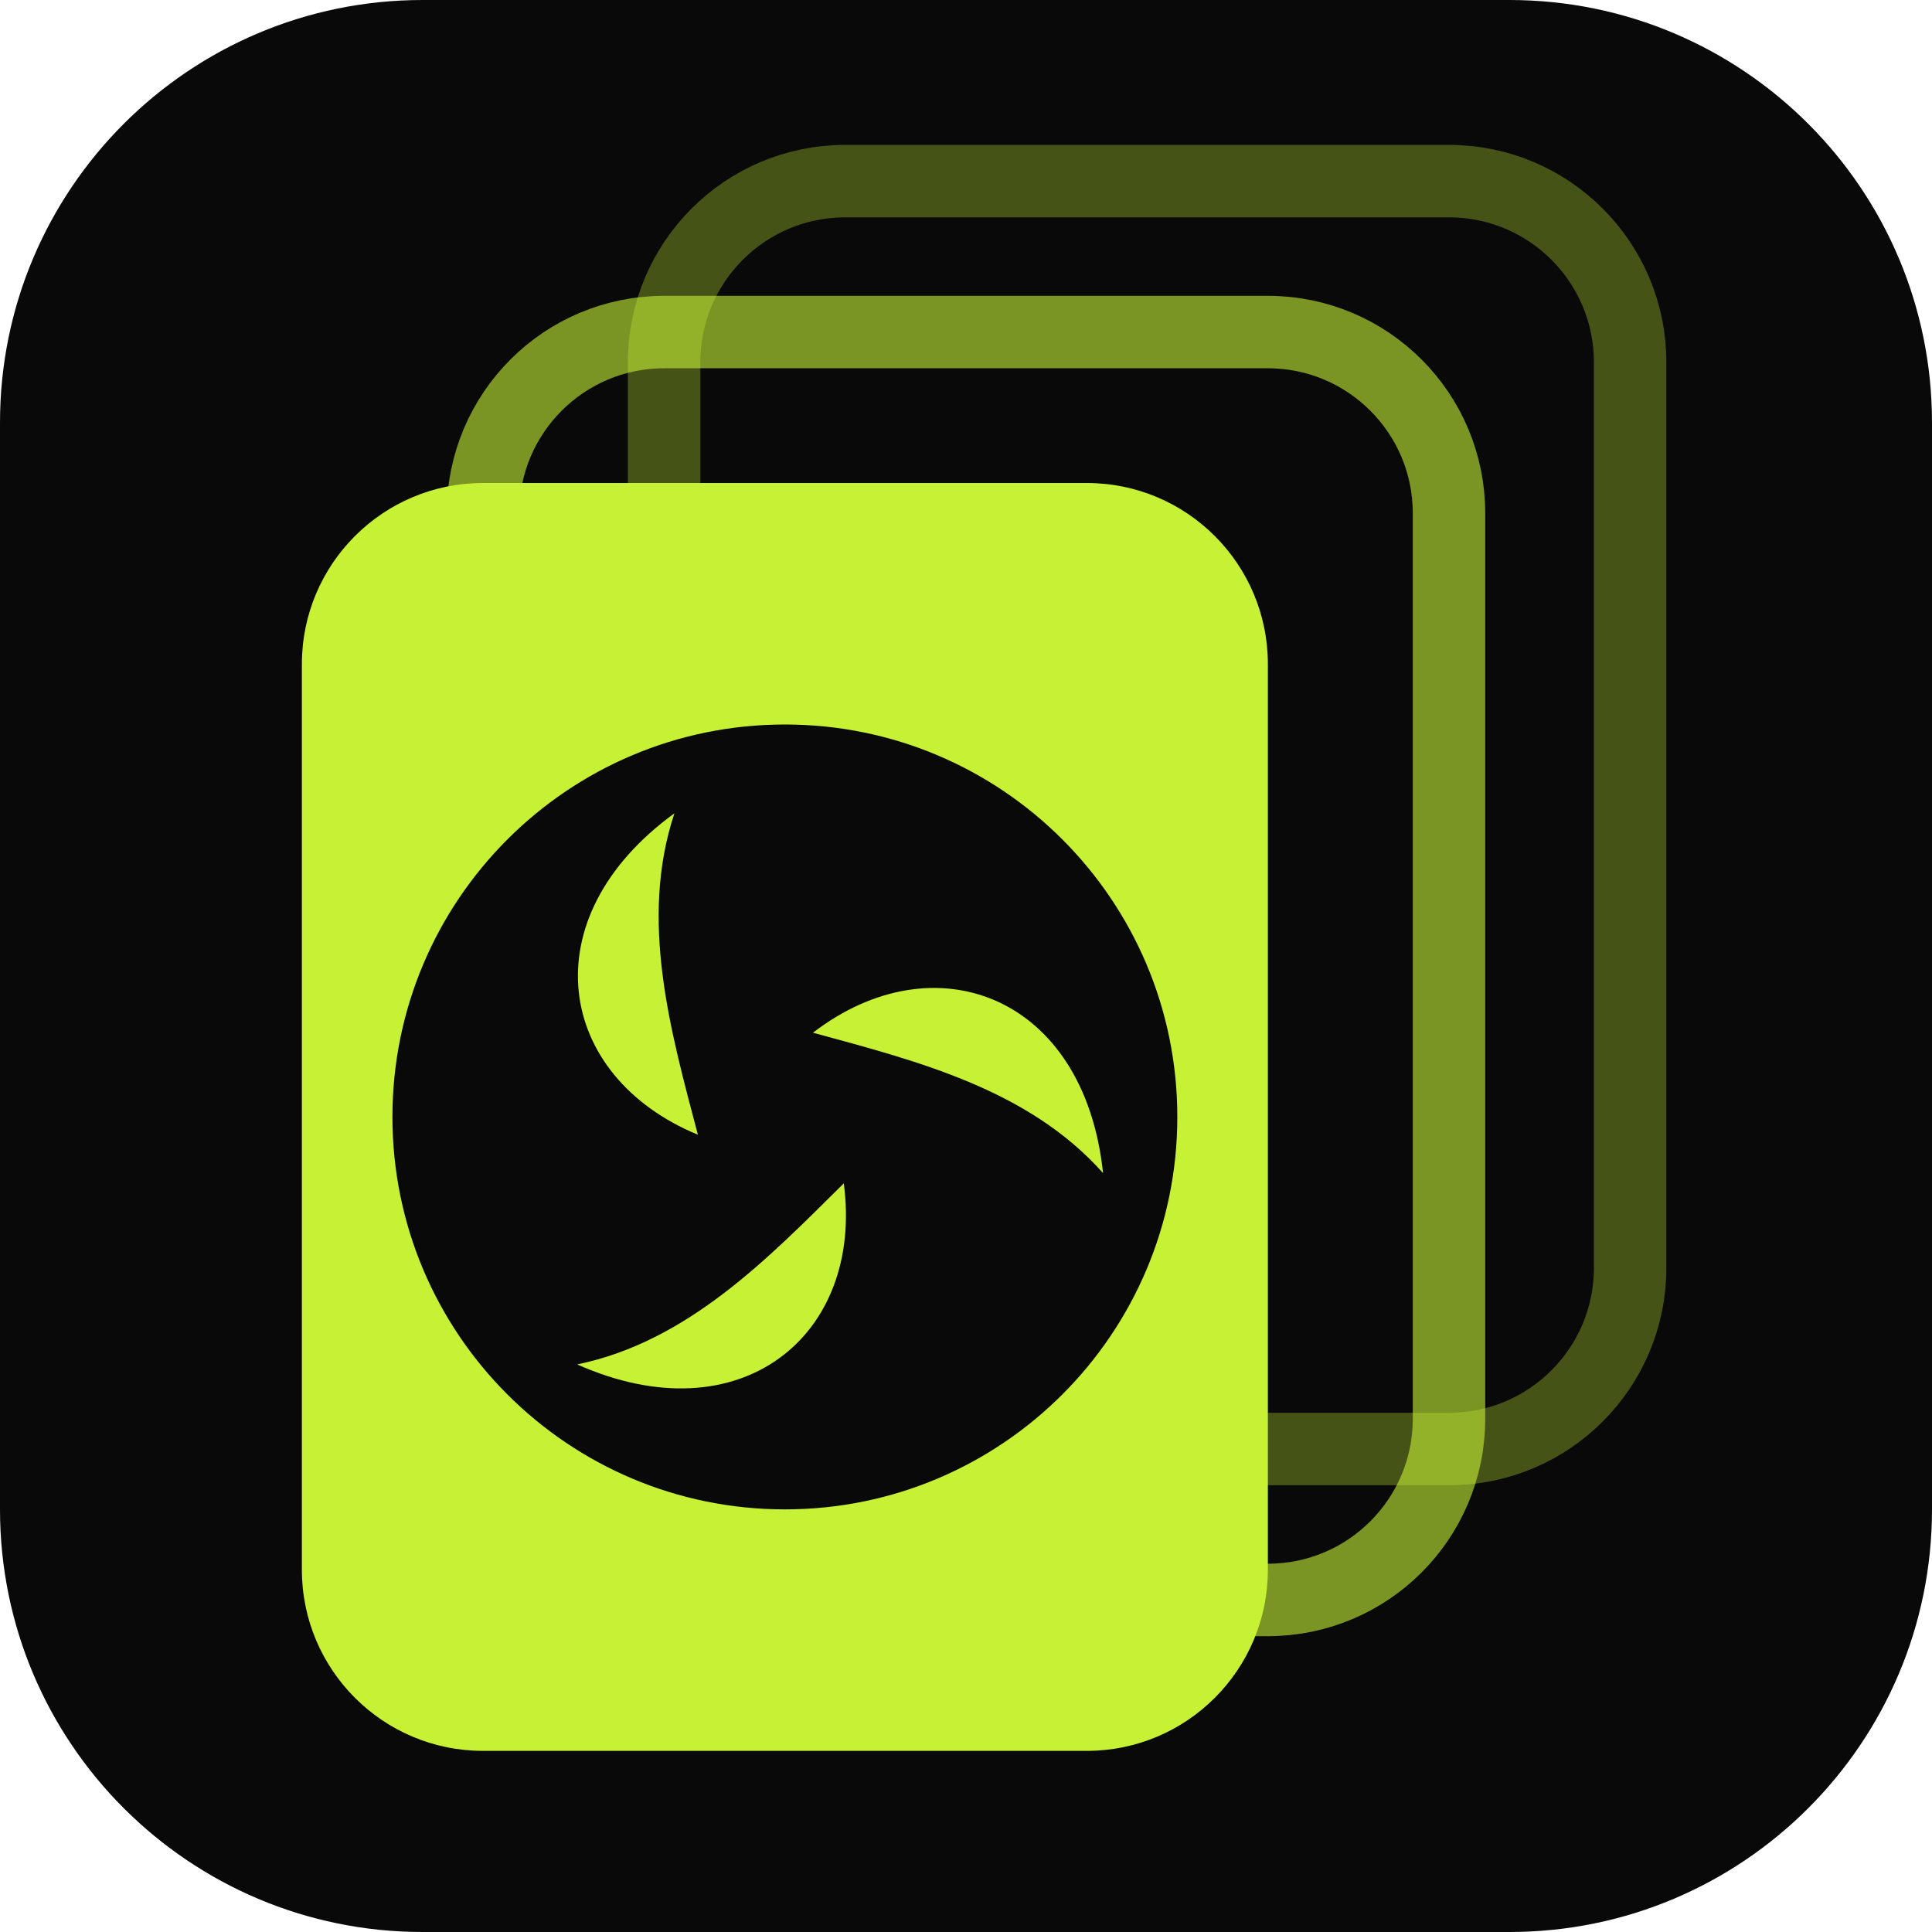
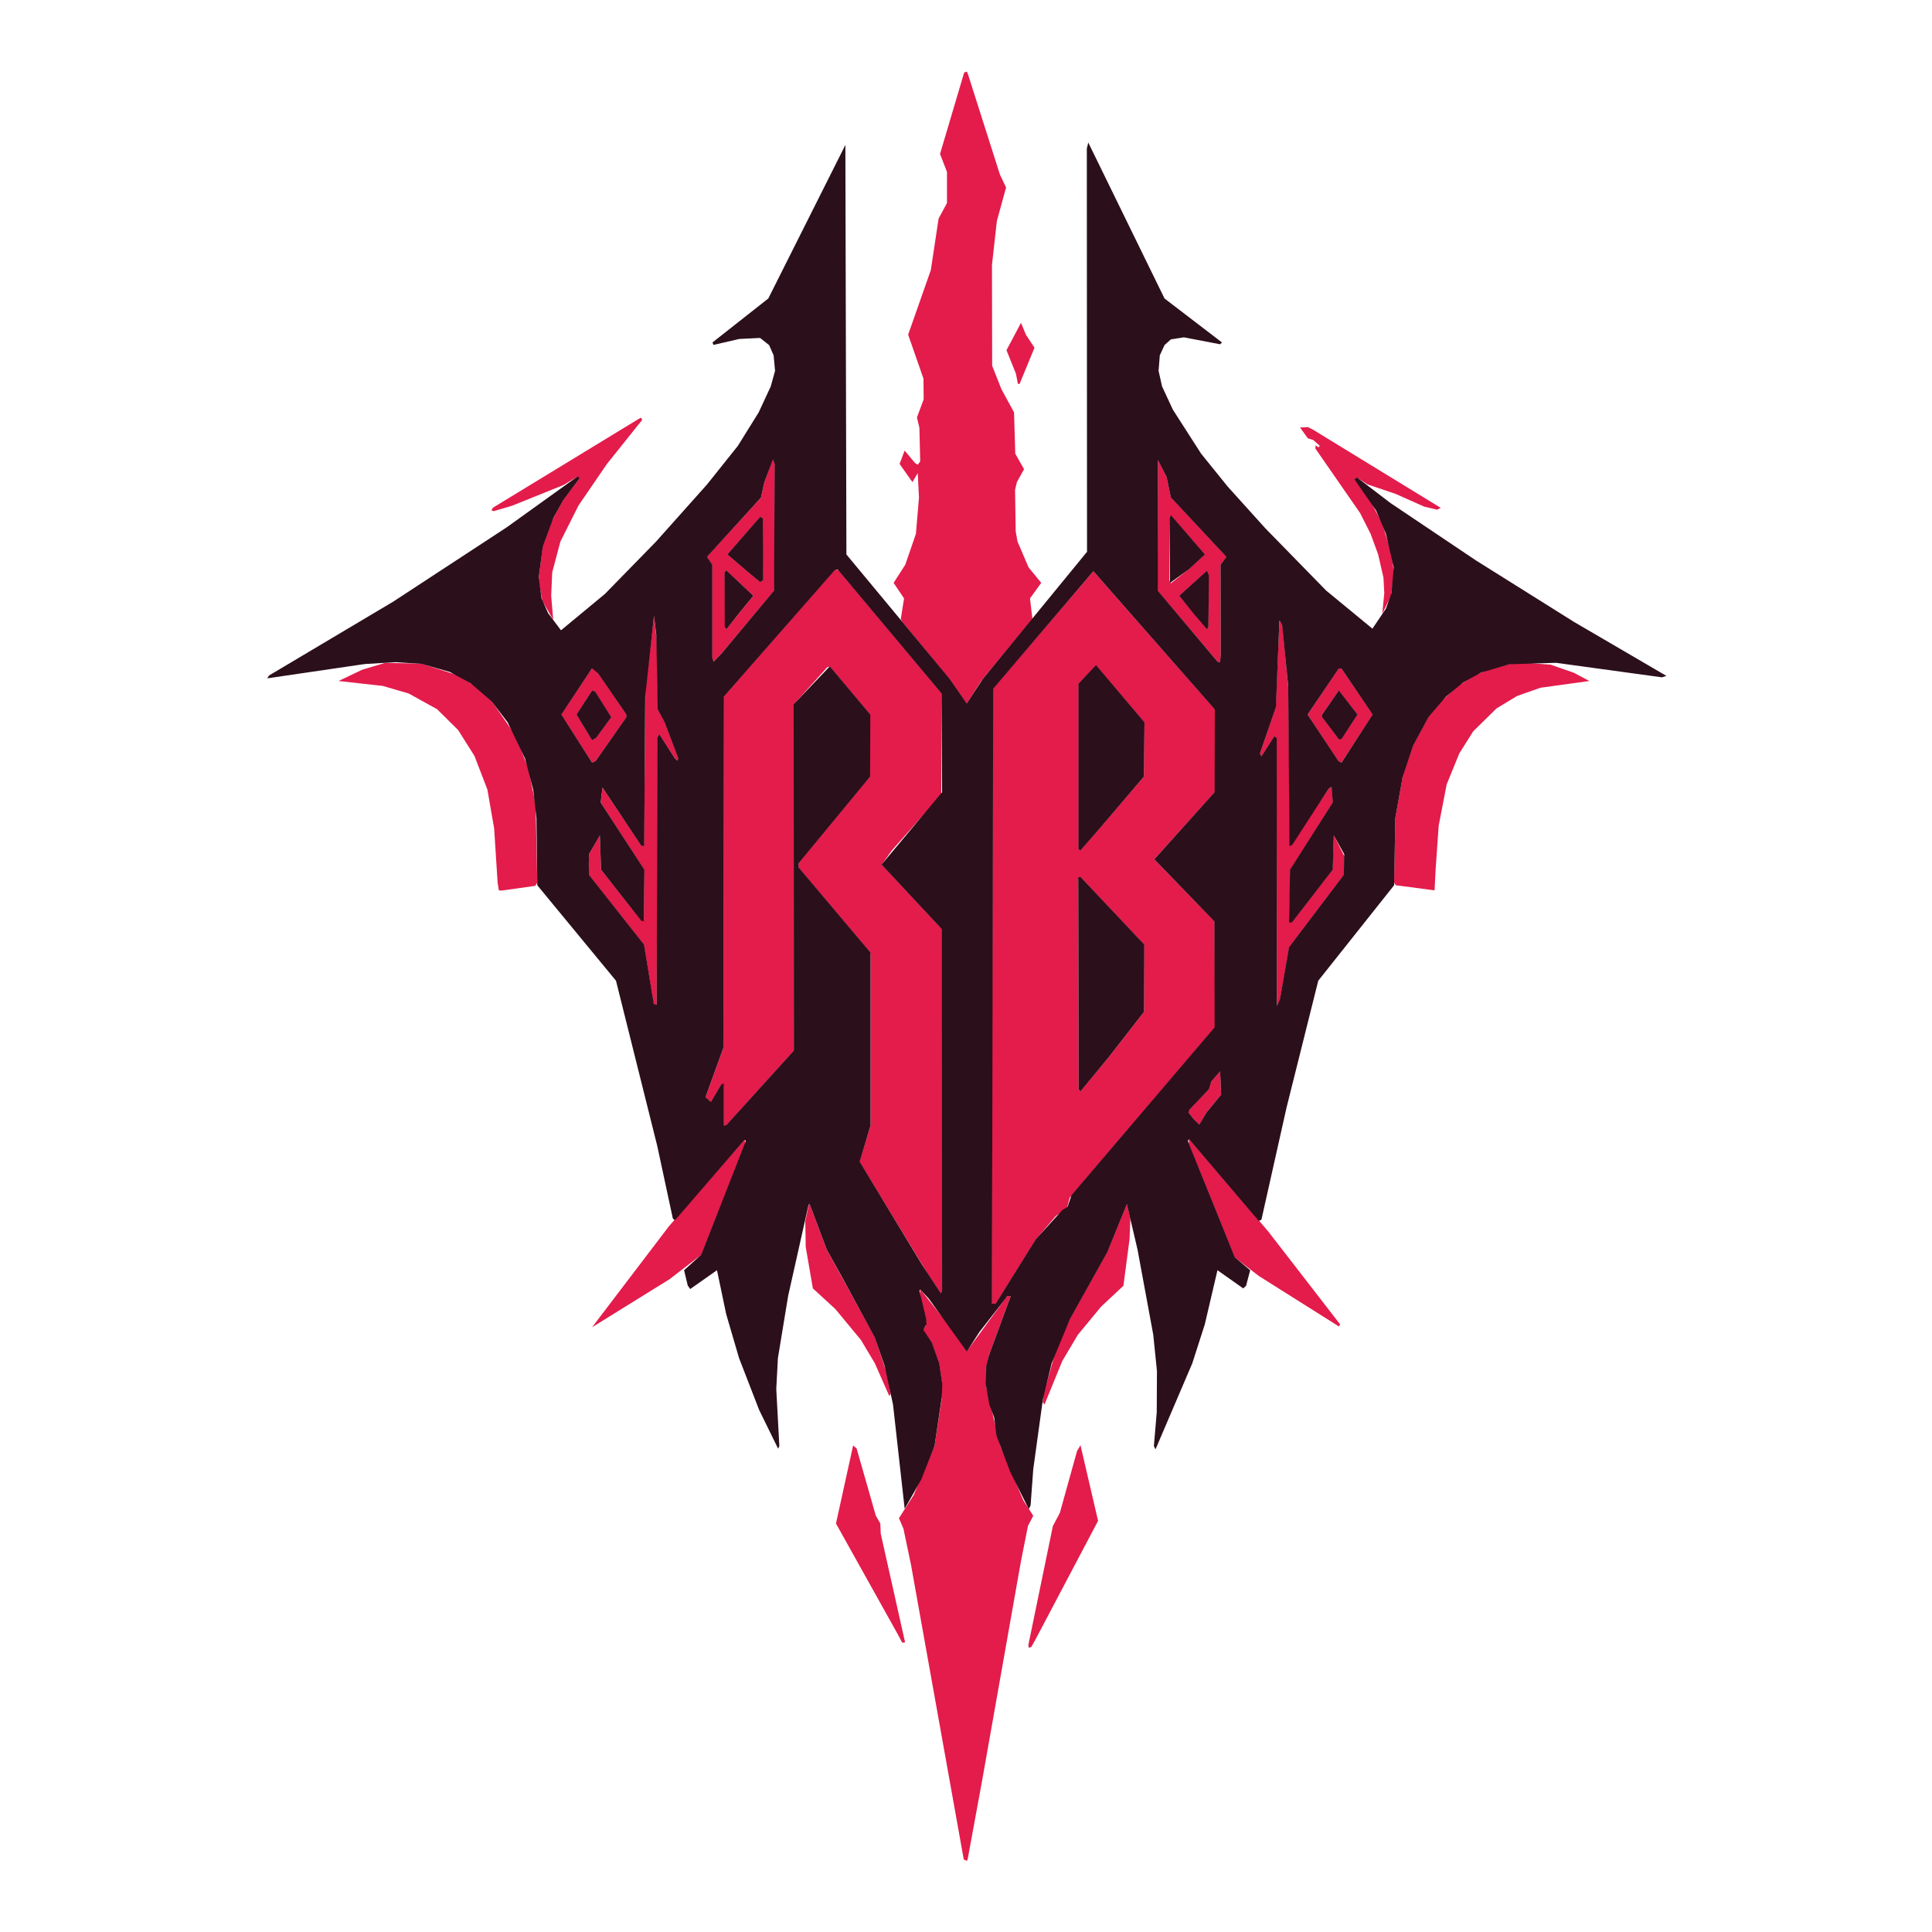
- <svg xmlns="http://www.w3.org/2000/svg" xmlns:xlink="http://www.w3.org/1999/xlink" viewBox="0 0 64 64">
-   <defs>
-     <path id="arm" d="M1.5-4.5C8-9.5 16-6.5 17 3C13-1.5 7-3 1.5-4.5Z" />
-   </defs>
-   <rect width="64" height="64" rx="14" fill="#090909" />
-   <g fill="none" stroke="#C6F135" stroke-width="2.4">
-     <rect x="22" y="6" width="32" height="42" rx="6" opacity=".32" />
-     <rect x="16" y="11" width="32" height="42" rx="6" opacity=".6" />
-   </g>
-   <rect x="10" y="16" width="32" height="42" rx="6" fill="#C6F135" />
-   <circle cx="26" cy="37" r="13" fill="#090909" />
-   <g transform="translate(26 37) scale(.62)" fill="#C6F135">
-     <use xlink:href="#arm" />
-     <use xlink:href="#arm" transform="rotate(120)" />
-     <use xlink:href="#arm" transform="rotate(240)" />
-   </g>
-   <circle cx="26" cy="37" r="2.6" fill="#090909" />
+ <svg xmlns="http://www.w3.org/2000/svg" viewBox="-100 151 945 945">
+   <path fill="#E31C4B" fill-rule="evenodd" d="M371.6 186.5 L359.8 226.3 L363.2 235.1 L363.2 250.3 L359.1 257.9 L355.3 283.1 L344.2 314.7 L351.7 336.2 L351.8 346.3 L348.5 355.2 L349.7 360.2 L350.1 376.7 L348.9 378.3 L347.6 377.5 L342.5 371.4 L340.0 377.9 L346.3 386.8 L348.9 382.4 L349.5 394.4 L348.0 412.1 L342.8 427.2 L337.1 436.1 L342.2 443.7 L340.6 453.8 L341.2 455.0 L364.0 482.6 L372.9 495.2 L379.9 484.1 L405.0 453.8 L403.8 443.7 L409.3 436.1 L403.1 428.5 L397.7 415.9 L396.8 410.8 L396.5 390.6 L397.4 386.8 L400.9 380.5 L396.6 372.9 L396.0 352.7 L389.8 341.3 L385.3 329.9 L385.2 280.6 L387.6 259.1 L392.1 242.7 L389.1 236.4 L373.4 187.1 L372.9 186.0ZM399.4 308.9 L392.3 322.3 L396.9 333.7 L397.9 338.8 L398.7 338.8 L406.0 321.1 L401.8 314.7ZM212.4 355.9 L141.0 399.4 L140.4 400.7 L141.6 401.0 L150.4 398.4 L175.7 388.2 L182.0 384.4 L183.1 385.5 L175.4 395.6 L170.0 405.7 L165.4 418.4 L163.4 434.8 L165.3 444.9 L170.6 454.2 L169.6 442.4 L170.1 431.0 L174.1 415.9 L183.0 398.2 L196.9 377.9 L214.1 356.4 L213.6 355.3ZM535.9 360.1 L539.7 365.4 L542.3 366.2 L545.6 369.1 L544.8 369.8 L543.5 368.8 L543.4 370.4 L565.3 402.0 L570.4 412.1 L574.1 422.2 L576.7 433.6 L577.1 441.1 L576.1 451.2 L580.4 442.4 L581.8 431.0 L580.7 422.2 L576.1 407.0 L570.1 395.6 L562.6 385.5 L563.7 384.6 L568.8 387.9 L582.7 392.6 L596.6 398.8 L602.9 400.3 L604.7 399.4 L542.3 361.2 L539.7 359.9ZM278.1 375.4 L273.9 386.8 L272.2 394.4 L245.7 423.4 L248.3 427.2 L248.3 472.7 L249.0 474.7 L252.8 470.8 L278.7 439.9 L279.0 377.9ZM466.4 375.8 L466.2 439.9 L495.5 474.6 L496.8 475.0 L497.1 472.7 L497.0 427.2 L500.0 423.4 L472.7 394.2 L470.6 384.3ZM472.7 403.1 L472.0 404.5 L472.0 434.8 L472.7 436.3 L481.6 429.3 L489.3 422.2ZM271.8 403.9 L255.9 422.2 L264.2 429.3 L271.8 435.6 L273.2 434.8 L272.9 404.5ZM308.4 429.6 L254.0 491.7 L253.8 663.6 L245.1 687.6 L247.7 690.1 L252.8 681.5 L254.1 681.9 L254.1 701.8 L255.3 701.4 L288.4 664.9 L288.3 495.5 L304.6 477.4 L305.9 477.0 L325.6 500.5 L325.5 530.9 L299.4 562.5 L290.7 573.1 L290.4 575.1 L325.6 616.8 L325.8 618.1 L325.8 701.5 L320.4 719.2 L353.5 773.6 L360.2 783.7 L360.8 782.4 L360.8 605.5 L331.3 573.9 L336.2 567.0 L360.4 539.7 L360.8 490.4 L310.1 429.8ZM255.3 430.1 L254.5 431.0 L254.6 457.6 L255.3 458.7 L261.3 451.2 L268.5 442.4ZM434.8 430.4 L385.6 487.9 L385.1 788.7 L385.5 789.4 L387.1 788.7 L406.8 757.1 L416.4 745.8 L421.9 742.0 L423.2 736.9 L425.3 734.4 L494.3 653.5 L494.1 601.7 L464.6 571.3 L494.2 538.5 L494.3 498.0ZM490.4 430.2 L476.9 442.4 L484.1 451.3 L490.4 458.6 L491.1 457.6 L491.2 432.3ZM219.9 452.1 L215.7 487.9 L215.0 565.0 L213.6 564.5 L194.7 536.2 L193.8 543.5 L215.1 576.4 L214.9 600.9 L213.6 601.1 L194.0 576.4 L193.4 559.5 L188.1 568.8 L187.9 576.4 L188.0 578.9 L214.9 613.0 L219.7 642.1 L221.2 643.0 L221.6 511.9 L222.5 510.2 L230.0 521.8 L231.3 523.4 L231.9 522.0 L225.2 504.3 L221.8 498.0 L221.2 463.9ZM525.8 454.8 L524.0 496.8 L516.3 519.5 L517.0 521.1 L523.3 511.2 L524.4 511.9 L524.6 643.4 L526.2 639.6 L530.6 614.3 L557.4 578.9 L557.7 570.1 L552.4 559.5 L551.8 576.4 L532.1 601.8 L530.6 601.7 L531.2 576.4 L552.0 543.5 L551.4 535.9 L549.8 536.9 L530.9 564.9 L530.2 487.9 L527.2 456.3ZM88.5 475.2 L77.1 478.6 L65.6 484.1 L87.2 486.5 L99.9 490.2 L113.8 497.9 L124.1 508.1 L132.1 520.8 L138.4 537.2 L141.7 556.2 L143.4 582.7 L144.0 586.5 L145.4 586.6 L161.8 584.3 L162.8 582.7 L162.0 544.8 L158.5 527.1 L152.1 510.7 L140.7 494.2 L131.5 486.0 L123.9 481.3 L106.2 475.6ZM645.9 475.2 L638.3 475.8 L628.2 478.5 L621.9 481.1 L613.0 486.6 L605.5 493.5 L598.6 501.8 L591.1 515.7 L586.3 529.6 L582.5 551.1 L581.9 582.7 L582.7 584.0 L601.7 586.5 L602.2 576.4 L603.7 554.9 L607.6 534.7 L613.8 519.5 L620.6 508.7 L632.0 497.5 L642.1 491.4 L653.5 487.4 L677.4 484.1 L669.9 480.1 L658.5 476.1ZM436.1 476.5 L427.6 485.4 L427.6 566.3 L428.5 566.9 L438.9 554.9 L459.5 530.9 L459.7 504.3ZM189.6 477.9 L174.5 500.5 L189.6 524.0 L191.3 523.3 L206.5 501.8 L206.5 500.5 L192.6 480.3 L190.9 478.1ZM554.9 477.8 L539.6 500.5 L554.6 523.3 L556.2 524.0 L571.5 500.5 L556.2 478.1ZM189.6 488.9 L182.1 500.5 L189.6 513.0 L191.5 511.9 L198.9 501.8 L191.0 489.2ZM554.9 488.8 L546.7 500.5 L546.8 501.8 L554.9 512.6 L556.2 512.3 L563.9 500.5ZM428.5 580.0 L427.4 581.4 L427.6 683.8 L428.5 684.7 L442.4 668.0 L459.6 645.9 L459.6 613.0ZM496.8 674.9 L492.5 680.0 L491.2 683.8 L481.6 693.9 L481.2 695.2 L484.1 698.6 L486.6 701.2 L490.1 695.2 L497.3 686.4ZM264.2 708.4 L227.2 750.8 L189.6 800.2 L227.5 776.7 L243.1 764.7 L264.6 710.4ZM481.6 708.1 L481.4 710.4 L503.9 766.0 L515.7 775.1 L554.9 799.8 L555.5 798.8 L520.3 753.3ZM295.8 739.4 L293.9 748.3 L294.1 760.9 L297.6 781.2 L308.6 791.3 L321.1 806.4 L327.9 817.8 L334.6 833.0 L335.0 833.8 L335.6 833.0 L335.5 831.7 L333.8 822.9 L328.0 805.2 L304.4 762.2ZM451.2 739.9 L441.5 763.5 L423.2 796.3 L416.4 811.5 L410.5 833.0 L410.0 836.8 L410.9 838.0 L419.6 816.7 L427.2 803.9 L438.6 790.1 L449.5 779.9 L452.5 757.1 L452.9 747.0ZM350.1 781.6 L349.9 784.9 L353.0 796.3 L352.7 799.7 L351.2 801.4 L355.7 807.7 L359.3 817.8 L360.8 827.9 L360.6 835.5 L357.1 858.3 L346.9 882.3 L339.7 893.6 L341.9 898.7 L345.6 916.4 L371.4 1060.5 L372.9 1061.2 L373.3 1060.5 L380.5 1021.3 L399.3 915.1 L402.8 897.4 L405.4 892.4 L400.5 884.8 L389.3 858.3 L382.3 829.2 L382.3 820.3 L383.7 814.0 L394.4 784.9 L393.1 784.6 L391.7 786.2 L372.9 811.9 L365.8 801.4ZM317.3 858.0 L308.9 896.2 L339.2 950.5 L341.3 954.5 L342.7 954.3 L330.8 901.2 L330.6 896.2 L328.4 892.4 L319.0 859.5ZM428.5 857.9 L426.8 860.8 L418.4 891.0 L415.0 897.4 L403.0 955.6 L403.2 957.0 L404.5 956.5 L406.4 953.1 L437.1 894.9Z" />
+   <path fill="#2B0F1B" fill-rule="evenodd" d="M432.3 220.7 L431.6 223.7 L431.7 420.9 L380.5 483.4 L372.9 495.1 L364.3 482.8 L314.0 422.2 L313.5 221.9 L275.8 297.0 L248.5 318.5 L249.0 319.7 L261.6 316.8 L271.8 316.3 L276.2 319.8 L278.4 324.8 L279.1 332.4 L277.0 340.0 L271.1 352.7 L260.9 369.1 L245.8 388.0 L220.9 415.9 L195.9 441.5 L174.4 459.3 L168.1 450.9 L164.9 443.7 L163.5 433.6 L165.5 418.4 L170.6 404.5 L175.5 395.6 L183.1 385.5 L183.3 384.3 L182.0 384.4 L147.9 408.9 L92.3 445.3 L31.6 481.4 L30.7 482.8 L78.4 475.8 L93.5 474.9 L106.2 475.7 L120.1 479.7 L130.2 485.2 L140.6 494.2 L148.3 504.3 L156.8 522.0 L160.8 537.2 L162.4 551.1 L162.8 584.0 L201.3 630.7 L221.5 711.6 L229.1 747.0 L230.0 747.8 L230.9 747.0 L264.2 708.5 L264.8 709.1 L243.0 764.7 L234.6 772.3 L236.4 779.8 L237.6 781.5 L250.7 772.3 L255.2 793.8 L261.5 815.3 L271.3 840.6 L280.6 859.6 L281.2 858.3 L279.7 830.4 L280.5 815.3 L285.5 784.9 L295.4 740.7 L295.8 739.7 L296.3 740.7 L304.4 762.2 L311.4 774.8 L327.9 805.2 L332.7 819.1 L336.8 838.0 L342.5 889.0 L350.6 874.7 L357.1 858.3 L360.7 834.2 L360.9 827.9 L359.4 817.8 L355.8 807.7 L351.6 801.4 L353.1 798.8 L353.1 796.3 L349.7 782.4 L350.1 781.7 L354.3 786.2 L372.9 812.1 L379.0 802.6 L392.8 784.9 L394.4 784.9 L383.7 814.0 L382.4 819.1 L382.1 827.9 L383.9 838.0 L386.3 844.4 L387.4 853.2 L394.1 870.9 L403.2 889.1 L404.1 887.3 L405.4 869.6 L410.1 835.5 L414.4 817.8 L423.3 796.3 L441.6 763.5 L451.2 740.0 L456.4 762.2 L464.1 803.9 L465.9 821.6 L465.8 841.8 L464.4 858.3 L465.2 859.9 L483.2 817.8 L489.3 798.8 L495.5 772.3 L508.1 781.2 L509.5 779.9 L511.5 772.3 L504.0 766.0 L481.0 709.1 L481.6 708.2 L515.7 748.2 L517.0 747.6 L529.3 692.7 L544.8 630.7 L581.9 584.0 L582.5 551.1 L586.1 530.9 L591.2 515.7 L598.7 501.8 L607.3 491.7 L615.6 484.9 L624.4 480.0 L638.3 475.9 L661.1 475.2 L712.9 482.3 L715.1 481.6 L669.9 455.2 L621.9 425.1 L580.2 397.1 L563.7 384.5 L562.5 385.5 L573.1 400.7 L577.9 412.1 L581.7 428.5 L580.6 441.1 L577.9 448.7 L571.3 458.5 L548.7 439.9 L519.0 409.5 L500.5 389.0 L487.5 372.9 L473.7 351.4 L468.4 340.0 L466.7 332.4 L467.3 324.8 L469.6 319.8 L472.7 317.0 L479.1 316.0 L496.8 319.4 L497.7 318.5 L469.6 297.0ZM278.1 375.7 L273.9 386.8 L272.2 394.4 L245.8 423.4 L248.4 427.2 L248.4 472.7 L249.0 474.7 L252.8 470.8 L278.6 439.9 L278.9 377.9ZM466.4 376.0 L466.3 439.9 L495.5 474.6 L496.8 475.0 L497.1 471.5 L497.0 427.2 L499.9 423.4 L472.7 394.3 L470.6 384.3ZM472.7 402.9 L472.0 404.5 L472.3 436.1 L481.6 429.4 L489.4 422.2ZM271.8 403.8 L255.8 422.2 L265.4 430.4 L271.8 435.7 L273.3 434.8 L273.1 404.5ZM309.7 429.5 L308.4 429.8 L254.1 491.7 L253.8 663.6 L245.1 687.6 L247.7 690.0 L252.8 681.4 L254.1 681.1 L254.1 701.6 L255.3 701.3 L288.3 664.9 L288.2 495.5 L305.9 476.9 L325.7 500.5 L325.6 530.9 L303.4 557.8 L290.7 573.2 L290.5 575.1 L325.7 616.8 L325.8 618.1 L325.8 701.5 L320.5 719.2 L351.1 769.8 L360.2 783.6 L360.8 782.4 L360.7 605.5 L331.2 573.9 L360.8 538.5 L360.7 490.4ZM255.3 430.0 L254.4 431.0 L254.5 457.6 L255.3 458.8 L261.3 451.2 L268.5 442.4ZM434.8 430.4 L385.8 487.9 L385.2 788.7 L387.0 788.7 L406.7 757.1 L419.6 742.9 L422.2 741.3 L424.1 735.6 L494.1 653.5 L494.0 601.7 L464.6 571.3 L494.1 538.5 L494.2 498.0ZM490.4 430.1 L476.8 442.4 L484.1 451.5 L490.4 458.8 L491.1 457.6 L491.3 432.3ZM219.9 452.2 L215.6 491.7 L215.1 565.0 L213.6 564.6 L194.7 536.2 L193.8 543.5 L215.2 576.4 L214.9 601.7 L213.6 601.3 L194.0 576.4 L193.4 559.6 L188.1 568.8 L188.0 573.9 L188.1 578.9 L215.0 613.0 L219.8 642.1 L221.2 642.5 L221.5 511.9 L222.5 510.1 L230.0 521.8 L231.3 523.2 L231.8 522.0 L225.1 504.3 L221.7 498.0 L221.0 461.4ZM525.8 454.6 L524.1 496.8 L516.3 519.5 L517.0 521.0 L523.3 511.1 L524.5 511.9 L524.6 643.1 L526.1 639.6 L530.5 614.3 L557.3 578.9 L557.5 568.8 L552.4 559.6 L551.9 576.4 L532.1 602.0 L530.9 602.4 L530.5 601.7 L531.0 576.4 L551.9 543.5 L551.3 535.9 L549.8 536.9 L532.1 564.2 L530.7 565.0 L530.1 486.6 L527.1 456.5ZM436.1 476.3 L427.5 485.4 L427.5 566.3 L428.5 567.0 L439.0 554.9 L459.5 530.9 L459.8 504.3ZM189.6 477.9 L174.6 500.5 L189.6 524.0 L191.3 523.3 L206.4 501.8 L206.4 500.5 L192.5 480.3ZM554.9 477.9 L539.6 500.5 L554.7 523.3 L556.2 524.0 L571.4 500.5 L556.2 478.1ZM189.6 488.8 L182.0 500.5 L189.6 513.1 L191.6 511.9 L199.0 501.8 L191.1 489.2ZM554.9 488.7 L546.7 500.5 L546.7 501.8 L554.9 512.7 L556.2 512.5 L564.0 500.5ZM428.5 579.9 L427.4 580.2 L427.4 581.4 L427.6 683.8 L428.5 684.8 L442.4 668.0 L459.6 645.9 L459.7 613.0ZM496.8 675.0 L492.5 680.0 L491.3 683.8 L481.7 693.9 L481.3 695.2 L484.1 698.6 L486.6 701.1 L490.1 695.2 L497.3 686.4Z" />
</svg>
